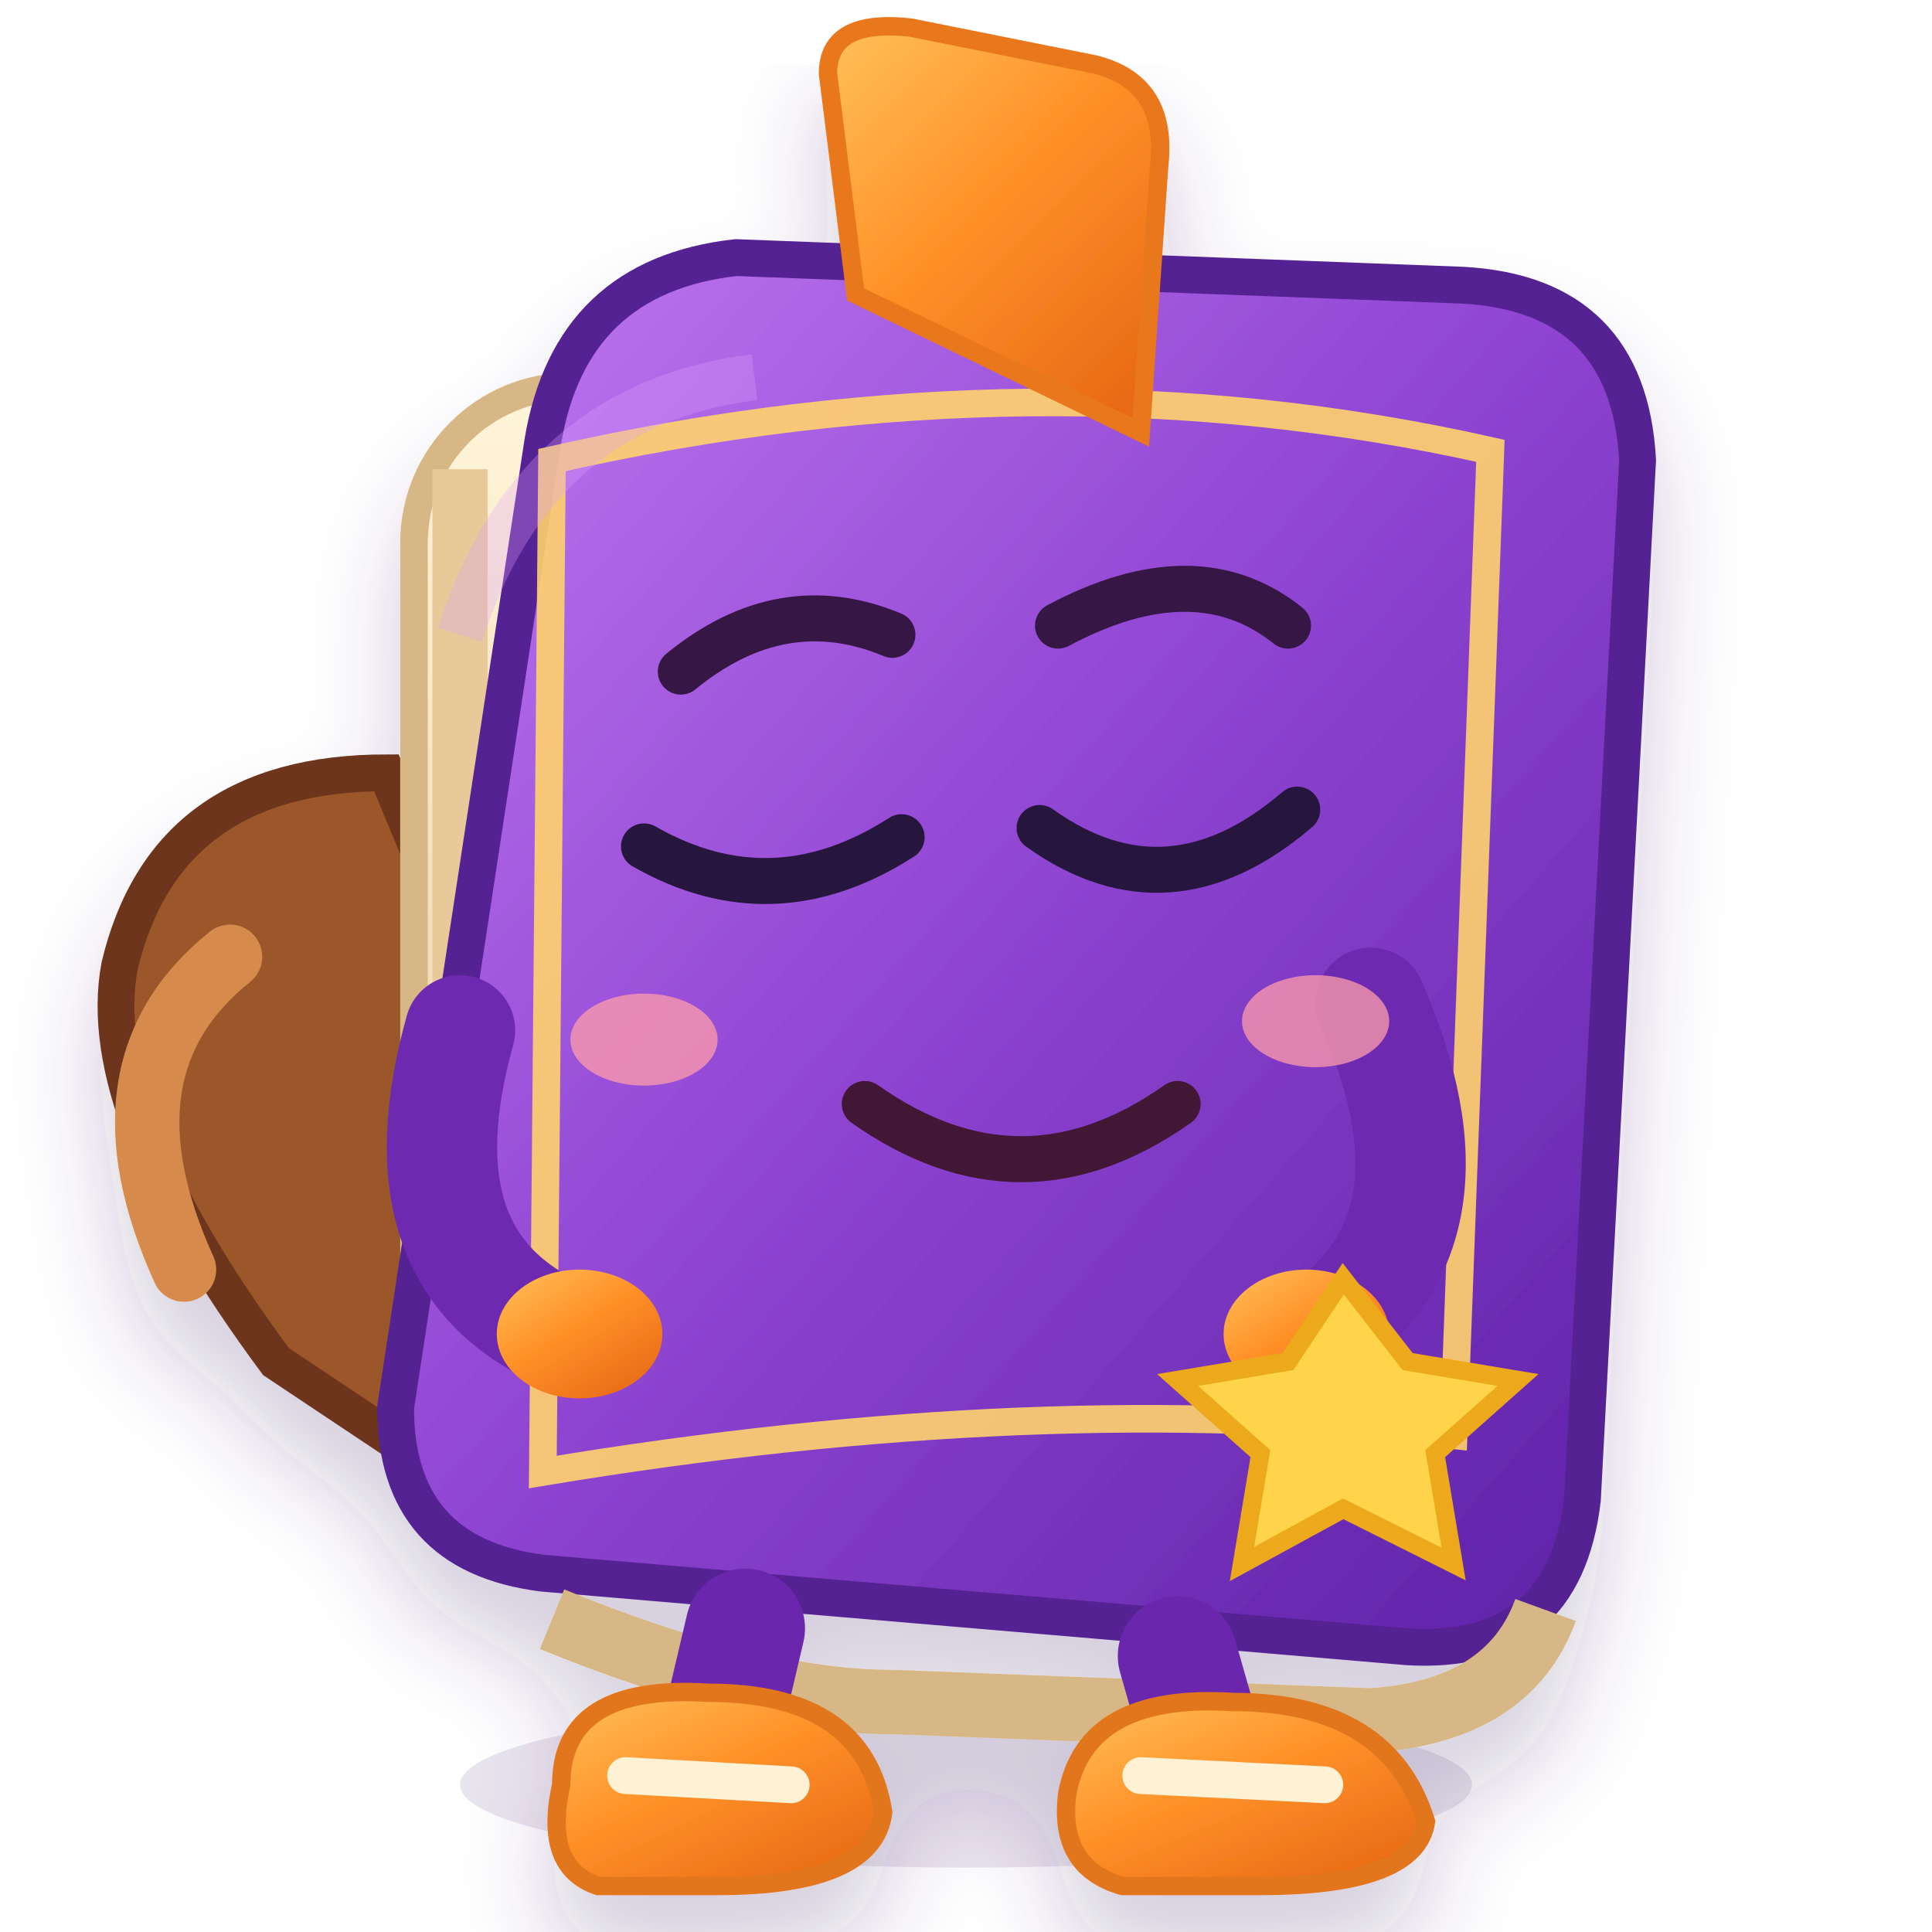
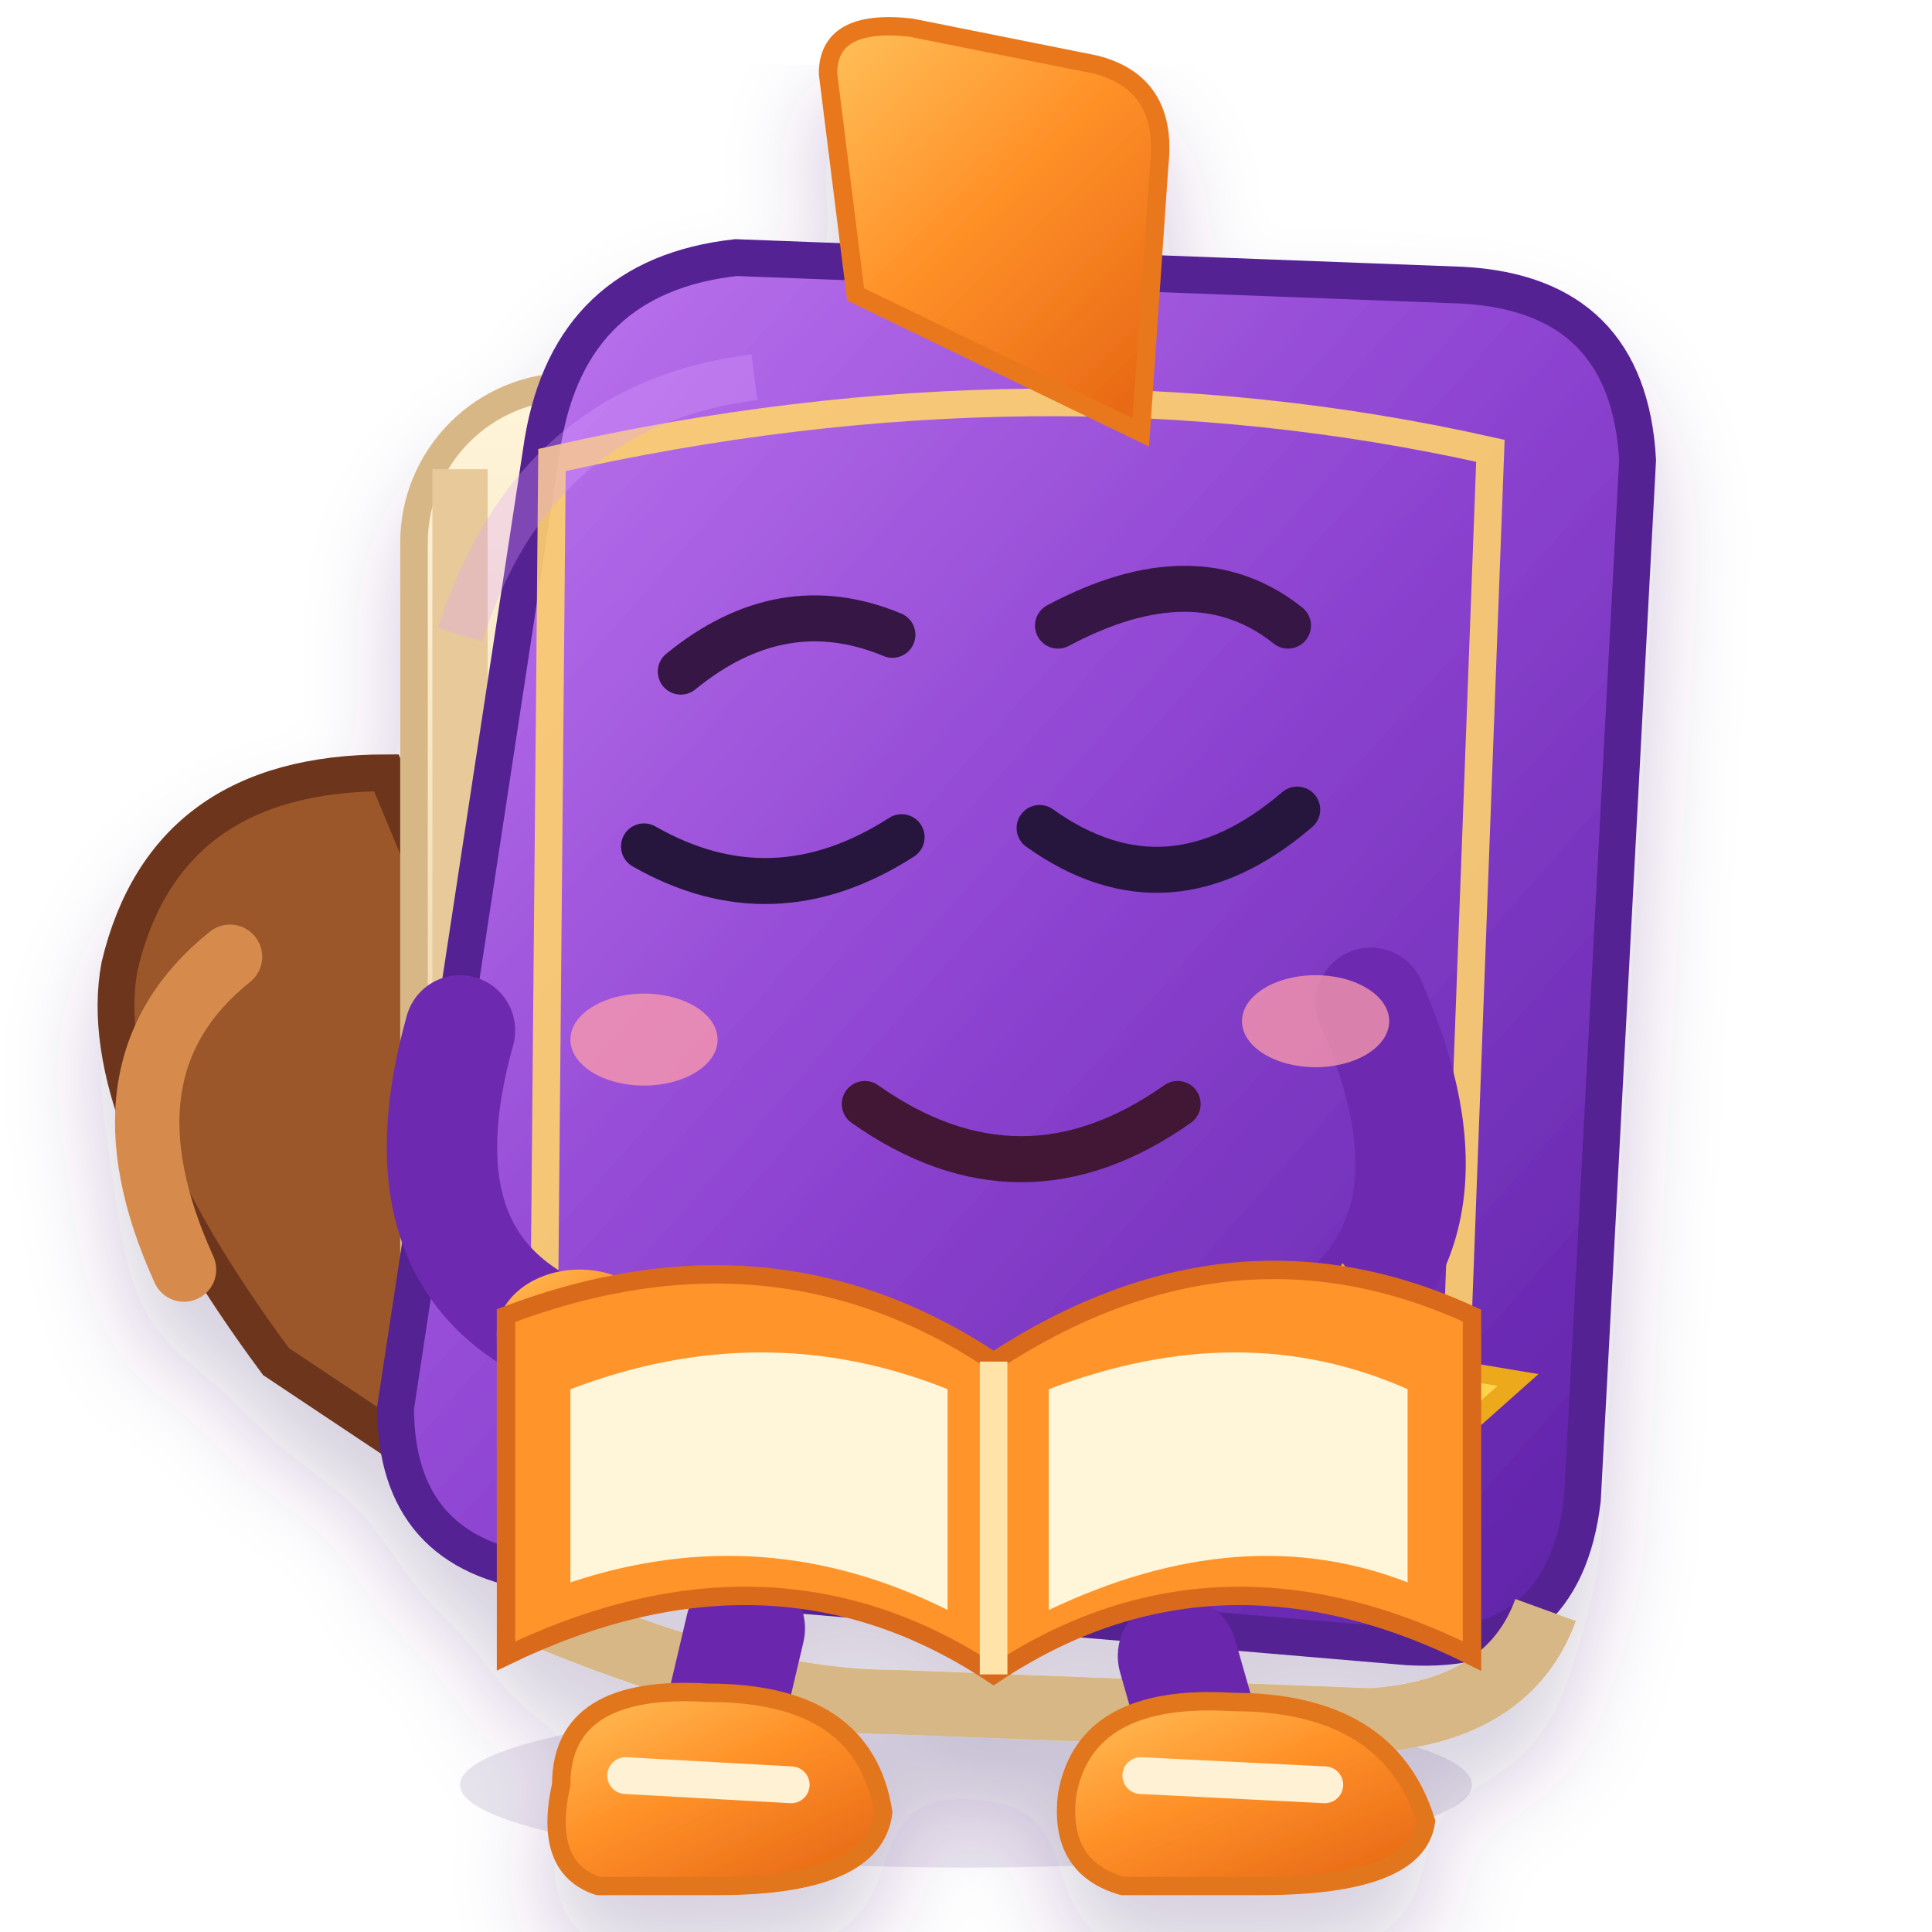
- <svg xmlns="http://www.w3.org/2000/svg" viewBox="0 0 210 210">
+ <svg xmlns="http://www.w3.org/2000/svg" width="210" height="210" viewBox="0 0 210 210">
  <defs>
    <linearGradient id="cover" x1="0" y1="0" x2="1" y2="1">
      <stop stop-color="#C27AF2" />
      <stop offset=".48" stop-color="#8F45D2" />
      <stop offset="1" stop-color="#5B20A5" />
    </linearGradient>
    <linearGradient id="spine" x1="0" y1="0" x2="1" y2="0">
      <stop stop-color="#5B1D99" />
      <stop offset="1" stop-color="#A95EE0" />
    </linearGradient>
    <linearGradient id="orange" x1="0" y1="0" x2=".8" y2="1">
      <stop stop-color="#FFC15A" />
      <stop offset=".48" stop-color="#FF9229" />
      <stop offset="1" stop-color="#E96A16" />
    </linearGradient>
    <linearGradient id="pages" x1="0" y1="0" x2="0" y2="1">
      <stop stop-color="#FFF5DA" />
      <stop offset="1" stop-color="#E5C797" />
    </linearGradient>
    <filter id="shadow" x="-30%" y="-30%" width="170%" height="180%">
      <feDropShadow dx="0" dy="7" stdDeviation="5" flood-color="#46206B" flood-opacity=".22" />
    </filter>
    <radialGradient id="gloss">
      <stop stop-color="#FFFFFF" stop-opacity=".35" />
      <stop offset="1" stop-color="#FFFFFF" stop-opacity="0" />
    </radialGradient>
  </defs>
  <ellipse cx="105" cy="194" rx="55" ry="9" fill="#48206D" opacity=".12" />
  <g filter="url(#shadow)">
    <path d="M42 84Q18 84 13 105Q10 121 30 148L48 160 64 137Z" fill="#9B572B" stroke="#6C351D" stroke-width="4" />
    <path d="M25 104Q10 116 20 138" fill="none" stroke="#D68B4E" stroke-width="7" stroke-linecap="round" />
    <rect x="45" y="42" width="119" height="125" rx="17" fill="url(#pages)" stroke="#D8B786" stroke-width="3" />
    <path d="M50 51v103" stroke="#E7C99A" stroke-width="6" />
    <path d="M59 48Q62 30 80 28L159 31Q177 32 178 50L172 163Q170 180 153 179L59 171Q43 169 43 153Z" fill="url(#cover)" stroke="#552093" stroke-width="4" />
    <path d="M60 50Q113 38 162 49L158 156Q113 151 59 160Z" fill="none" stroke="#FFD36C" stroke-width="3" opacity=".9" />
    <path d="M93 32L90 8Q90 2 99 3L119 7Q127 9 126 18L124 47Z" fill="url(#orange)" stroke="#E9781B" stroke-width="2" />
    <path d="M50 69Q58 44 82 41" fill="none" stroke="#DCA1FF" stroke-width="5" opacity=".3" />
    <path d="M60 176Q82 185 97 185L149 187Q164 186 168 175" fill="none" stroke="#D7B786" stroke-width="7" />
    <path d="M50 112 Q43 137 61 145" fill="none" stroke="#6D2BB1" stroke-width="12" stroke-linecap="round" />
    <path d="M149 109 Q160 134 143 145" fill="none" stroke="#6D2BB1" stroke-width="12" stroke-linecap="round" />
    <ellipse cx="63" cy="145" rx="9" ry="7" fill="url(#orange)" />
    <ellipse cx="142" cy="145" rx="9" ry="7" fill="url(#orange)" />
    <path d="M70 92 Q84 100 98 91" fill="none" stroke="#28163D" stroke-width="5" stroke-linecap="round" />
    <path d="M113 90 Q127 100 141 88" fill="none" stroke="#28163D" stroke-width="5" stroke-linecap="round" />
    <ellipse cx="70" cy="113" rx="8" ry="5" fill="#FF9CAB" opacity=".75" />
    <ellipse cx="143" cy="111" rx="8" ry="5" fill="#FF9CAB" opacity=".75" />
    <path d="M94 120 Q111 132 128 120" fill="none" stroke="#421334" stroke-width="5" stroke-linecap="round" />
    <path d="M74 73Q85 64 97 69" stroke="#351644" stroke-width="5" stroke-linecap="round" fill="none" />
    <path d="M115 68Q130 60 140 68" stroke="#351644" stroke-width="5" stroke-linecap="round" fill="none" />
    <path d="M146 139l7 9 12 2-9 8 2 12-12-6-11 6 2-12-9-8 12-2z" fill="#FFD44C" stroke="#EDA91C" stroke-width="2" />
    <path d="M81 177L77 194" stroke="#6B28AD" stroke-width="13" stroke-linecap="round" />
    <path d="M128 180L132 194" stroke="#6B28AD" stroke-width="13" stroke-linecap="round" />
    <path d="M61 194Q61 183 77 184Q94 184 96 197Q95 205 78 205H65Q59 203 61 194Z" fill="url(#orange)" stroke="#E2761D" stroke-width="2" />
    <path d="M116 195Q118 184 134 185Q151 185 155 198Q154 205 137 205H122Q115 203 116 195Z" fill="url(#orange)" stroke="#E2761D" stroke-width="2" />
    <path d="M68 193l18 1M124 193l20 1" stroke="#FFF1D4" stroke-width="4" stroke-linecap="round" />
-     <s>
-       <path d="M55 143 Q84 132 108 148 Q134 131 160 143 L160 180 Q132 166 108 182 Q84 166 55 180Z" fill="#FF942B" stroke="#D96B1B" stroke-width="2" />
-       <path d="M108 148v34" stroke="#FFE3A8" stroke-width="3" />
-       <path d="M62 151q21-8 41 0v24q-20-10-41-3zM114 151q21-8 39 0v21q-18-7-39 3z" fill="#FFF5D9" />
-     </s>
+     <path d="M55 143 Q84 132 108 148 Q134 131 160 143 L160 180 Q132 166 108 182 Q84 166 55 180Z" fill="#FF942B" stroke="#D96B1B" stroke-width="2" />
+     <path d="M108 148v34" stroke="#FFE3A8" stroke-width="3" />
+     <path d="M62 151q21-8 41 0v24q-20-10-41-3zM114 151q21-8 39 0v21q-18-7-39 3z" fill="#FFF5D9" />
  </g>
</svg>
